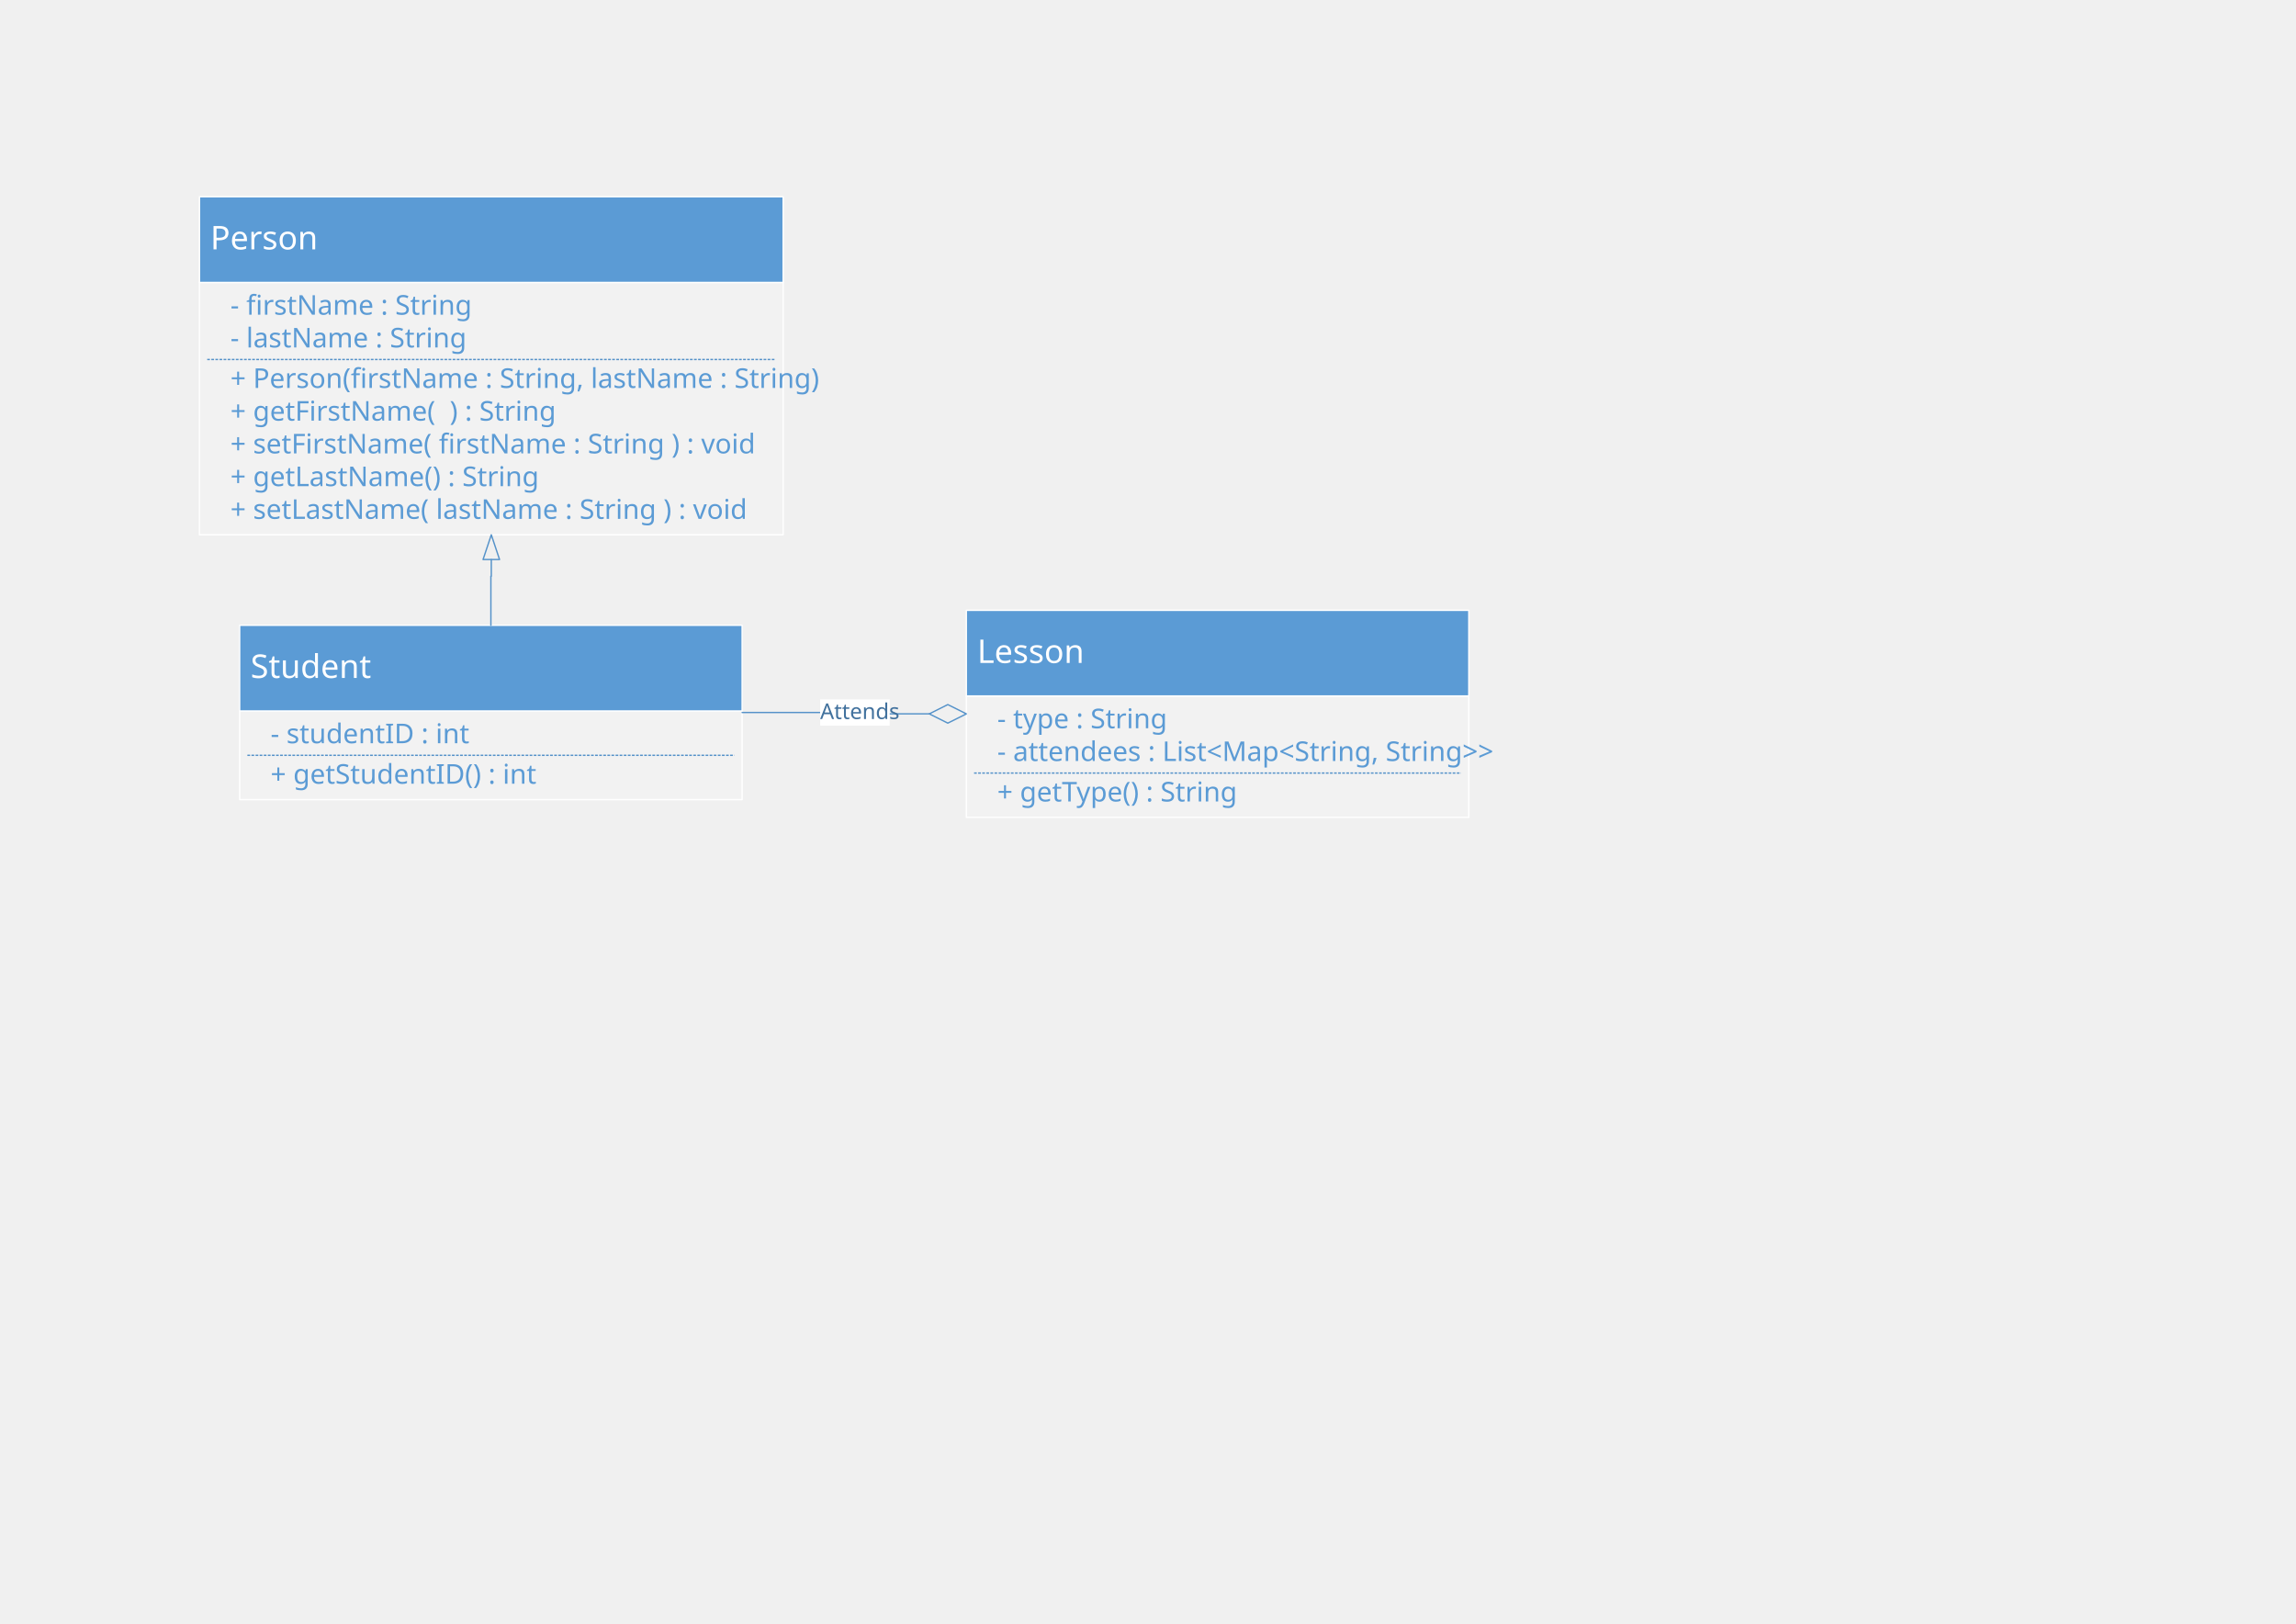
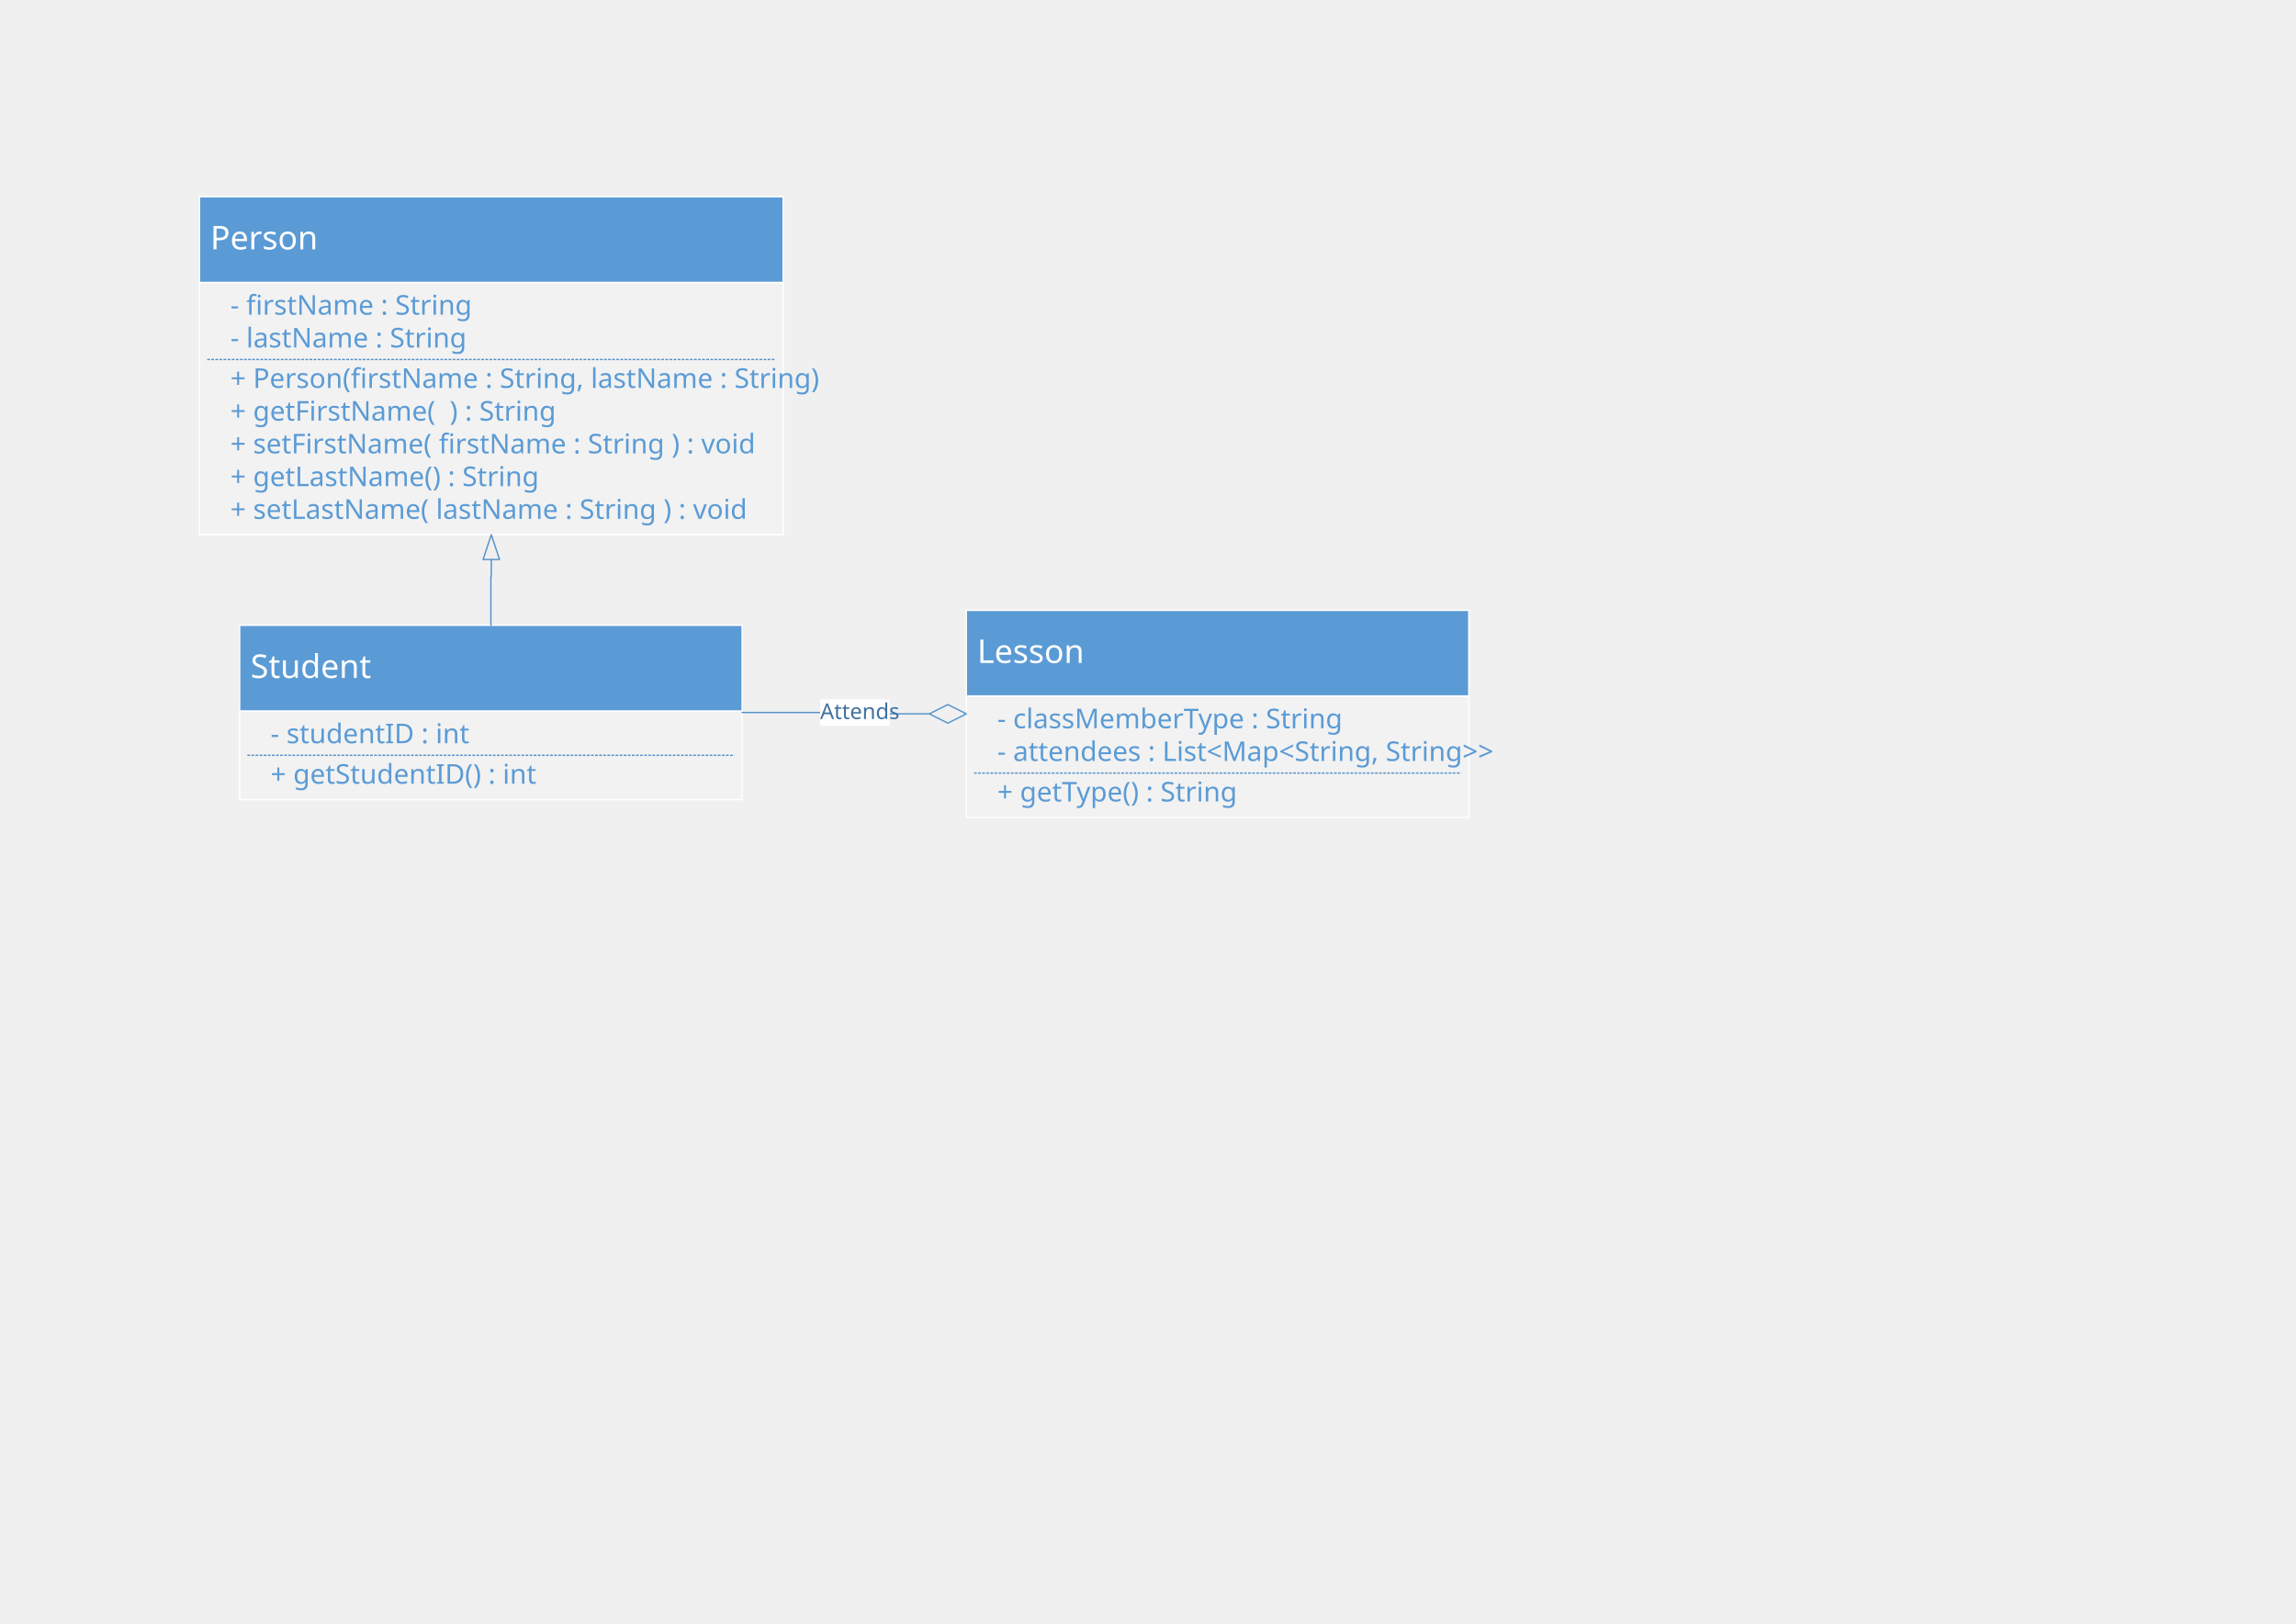
<svg xmlns="http://www.w3.org/2000/svg" xmlns:xlink="http://www.w3.org/1999/xlink" width="11.693in" height="8.268in" viewBox="0 0 841.89 595.276" xml:space="preserve" color-interpolation-filters="sRGB" class="st14">
-   <style type="text/css">
+   <style classMemberType="text/css">
	
		.st1 {fill:#f2f2f2;stroke:#ffffff;stroke-linecap:round;stroke-linejoin:round;stroke-width:0.5}
		.st2 {fill:#5b9bd5;stroke:#ffffff;stroke-linecap:round;stroke-linejoin:round;stroke-width:0.5}
		.st3 {fill:#ffffff;font-family:Calibri;font-size:1em}
		.st4 {fill:#5b9bd5;fill-opacity:0}
		.st5 {stroke:#5b9bd5;stroke-linecap:round;stroke-linejoin:round;stroke-width:0.5;visibility:hidden}
		.st6 {fill:#5b9bd5;font-family:Calibri;font-size:0.833em}
		.st7 {fill:#5b9bd5}
		.st8 {stroke:#5592c9;stroke-dasharray:1,0.5;stroke-linecap:butt;stroke-width:0.5}
		.st9 {marker-end:url(#mrkr14-68);stroke:#5592c9;stroke-linecap:round;stroke-linejoin:round;stroke-width:0.5}
		.st10 {fill:#5592c9;fill-opacity:1;stroke:#5592c9;stroke-opacity:1;stroke-width:0.166}
		.st11 {marker-start:url(#mrkr22-75);stroke:#5592c9;stroke-linecap:round;stroke-linejoin:round;stroke-width:0.5}
		.st12 {fill:#ffffff;stroke:none;stroke-linecap:butt;stroke-width:7.2}
		.st13 {fill:#41719d;font-family:Calibri;font-size:0.667em}
		.st14 {fill:none;fill-rule:evenodd;font-size:12px;overflow:visible;stroke-linecap:square;stroke-miterlimit:3}
	
	</style>
  <defs id="Markers">
    <g id="lend14">
      <path d="M 3 -1 L 0 0 L 3 1 L 3 -1 " style="stroke-linecap:round;stroke-linejoin:round;fill:none" />
    </g>
    <marker id="mrkr14-68" class="st10" refX="-18.12" orient="auto" markerUnits="strokeWidth" overflow="visible">
      <use xlink:href="#lend14" transform="scale(-6.04,-6.04) " />
    </marker>
    <g id="lend22">
      <path d="M 0 0 L 2.25 -1.125 L 4.5 0 L 2.25 1.125 L 0 0 " style="stroke-linecap:round;stroke-linejoin:round;fill:none" />
    </g>
    <marker id="mrkr22-75" class="st10" refX="26.46" orient="auto" markerUnits="strokeWidth" overflow="visible">
      <use xlink:href="#lend22" transform="scale(6.04) " />
    </marker>
  </defs>
  <g>
    <g id="group1-1" transform="translate(73.1413,-399.22)">
      <g id="shape2-2">
        <path d="M0 595.28 L214.02 595.28 L214.02 502.75 L0 502.75 L0 595.28 Z" class="st1" />
      </g>
      <g id="shape3-4" transform="translate(0,-92.5294)">
        <path d="M0 595.28 L214.02 595.28 L214.02 563.87 L0 563.87 L0 595.28 Z" class="st2" />
      </g>
      <g id="shape5-6" transform="translate(205.512,-123.933)">
				</g>
      <g id="shape1-7">
        <text x="4" y="490.64" class="st3">Person</text>
      </g>
    </g>
    <g id="shape6-9" transform="translate(75.976,-476.911)">
      <rect x="0" y="583.272" width="208.346" height="12.004" class="st4" />
      <rect x="0" y="583.272" width="208.346" height="12.004" class="st5" />
      <text x="8.5" y="592.27" class="st6">- firstName : String</text>
    </g>
    <g id="shape7-13" transform="translate(75.976,-462.073)">
      <path d="M0 593.86 L208.35 593.86 L0 593.86 Z" class="st7" />
      <path d="M0 593.86 L208.35 593.86" class="st8" />
    </g>
    <g id="shape8-16" transform="translate(75.976,-438.065)">
      <rect x="0" y="583.272" width="208.346" height="12.004" class="st4" />
      <rect x="0" y="583.272" width="208.346" height="12.004" class="st5" />
      <text x="8.5" y="592.27" class="st6">+ getFirstName(  ) : String</text>
    </g>
    <g id="group9-20" transform="translate(87.874,-302.12)">
      <g id="shape10-21">
        <path d="M0 595.28 L184.25 595.28 L184.25 562.76 L0 562.76 L0 595.28 Z" class="st1" />
      </g>
      <g id="shape11-23" transform="translate(0,-32.5112)">
        <path d="M0 595.28 L184.25 595.28 L184.25 563.87 L0 563.87 L0 595.28 Z" class="st2" />
      </g>
      <g id="shape13-25" transform="translate(175.748,-63.9149)">
				</g>
      <g id="shape9-26">
        <text x="4" y="550.66" class="st3">Student</text>
      </g>
    </g>
    <g id="shape14-28" transform="translate(90.7087,-319.793)">
      <rect x="0" y="583.272" width="178.583" height="12.004" class="st4" />
      <rect x="0" y="583.272" width="178.583" height="12.004" class="st5" />
      <text x="8.5" y="592.27" class="st6">- studentID : int</text>
    </g>
    <g id="shape15-32" transform="translate(90.7087,-316.959)">
      <path d="M0 593.86 L178.58 593.86 L0 593.86 Z" class="st7" />
      <path d="M0 593.86 L178.58 593.86" class="st8" />
    </g>
    <g id="shape16-35" transform="translate(90.7087,-304.955)">
      <rect x="0" y="583.272" width="178.583" height="12.004" class="st4" />
      <rect x="0" y="583.272" width="178.583" height="12.004" class="st5" />
      <text x="8.5" y="592.27" class="st6">+ getStudentID() : int</text>
    </g>
    <g id="group17-39" transform="translate(354.331,-295.613)">
      <g id="shape18-40">
        <path d="M0 595.28 L184.25 595.28 L184.25 550.76 L0 550.76 L0 595.28 Z" class="st1" />
      </g>
      <g id="shape19-42" transform="translate(0,-44.5148)">
        <path d="M0 595.28 L184.25 595.28 L184.25 563.87 L0 563.87 L0 595.28 Z" class="st2" />
      </g>
      <g id="shape21-44" transform="translate(175.748,-75.9186)">
				</g>
      <g id="shape17-45">
        <text x="4" y="538.66" class="st3">Lesson</text>
      </g>
    </g>
    <g id="shape22-47" transform="translate(357.165,-325.29)">
      <rect x="0" y="583.272" width="178.583" height="12.004" class="st4" />
      <rect x="0" y="583.272" width="178.583" height="12.004" class="st5" />
-       <text x="8.5" y="592.27" class="st6">- type : String</text>
+       <text x="8.5" y="592.27" class="st6">- classMemberType : String</text>
    </g>
    <g id="shape23-51" transform="translate(357.165,-310.451)">
      <path d="M0 593.86 L178.58 593.86 L0 593.86 Z" class="st7" />
      <path d="M0 593.86 L178.58 593.86" class="st8" />
    </g>
    <g id="shape24-54" transform="translate(357.165,-298.448)">
      <rect x="0" y="583.272" width="178.583" height="12.004" class="st4" />
      <rect x="0" y="583.272" width="178.583" height="12.004" class="st5" />
      <text x="8.5" y="592.27" class="st6">+ getType() : String</text>
    </g>
    <g id="shape26-58" transform="translate(357.165,-313.286)">
      <rect x="0" y="583.272" width="178.583" height="12.004" class="st4" />
      <rect x="0" y="583.272" width="178.583" height="12.004" class="st5" />
      <text x="8.5" y="592.27" class="st6">- attendees : List&lt;Map&lt;String, String&gt;&gt;</text>
    </g>
    <g id="group27-62" transform="translate(172.988,-366.035)">
      <g id="shape27-63">
        <path d="M7.01 595.28 L7.01 577.28 L7.16 577.28 L7.16 571.15" class="st9" />
      </g>
    </g>
    <g id="group32-69" transform="translate(354.331,-326.738)">
      <g id="shape32-70">
        <path d="M-13.23 588.44 L-13.59 588.44 L-36 588.44 L-36 587.94 L-82.2 587.94" class="st11" />
        <rect x="-53.601" y="583.136" width="25.503" height="9.6" class="st12" />
        <text x="-53.6" y="590.34" class="st13">Attends</text>
      </g>
    </g>
    <g id="shape38-78" transform="translate(75.976,-464.907)">
      <rect x="0" y="583.272" width="208.346" height="12.004" class="st4" />
      <rect x="0" y="583.272" width="208.346" height="12.004" class="st5" />
      <text x="8.5" y="592.27" class="st6">- lastName : String</text>
    </g>
    <g id="shape39-82" transform="translate(75.976,-426.062)">
      <rect x="0" y="583.272" width="208.346" height="12.004" class="st4" />
      <rect x="0" y="583.272" width="208.346" height="12.004" class="st5" />
      <text x="8.5" y="592.27" class="st6">+ setFirstName( firstName : String ) : void</text>
    </g>
    <g id="shape40-86" transform="translate(75.976,-414.058)">
      <rect x="0" y="583.272" width="208.346" height="12.004" class="st4" />
      <rect x="0" y="583.272" width="208.346" height="12.004" class="st5" />
      <text x="8.5" y="592.27" class="st6">+ getLastName() : String</text>
    </g>
    <g id="shape41-90" transform="translate(75.976,-402.054)">
      <rect x="0" y="583.272" width="208.346" height="12.004" class="st4" />
      <rect x="0" y="583.272" width="208.346" height="12.004" class="st5" />
      <text x="8.5" y="592.27" class="st6">+ setLastName( lastName : String ) : void</text>
    </g>
    <g id="shape42-94" transform="translate(75.976,-450.069)">
      <rect x="0" y="583.272" width="208.346" height="12.004" class="st4" />
      <rect x="0" y="583.272" width="208.346" height="12.004" class="st5" />
      <text x="8.5" y="592.27" class="st6">+ Person(firstName : String, lastName : String)</text>
    </g>
  </g>
</svg>
